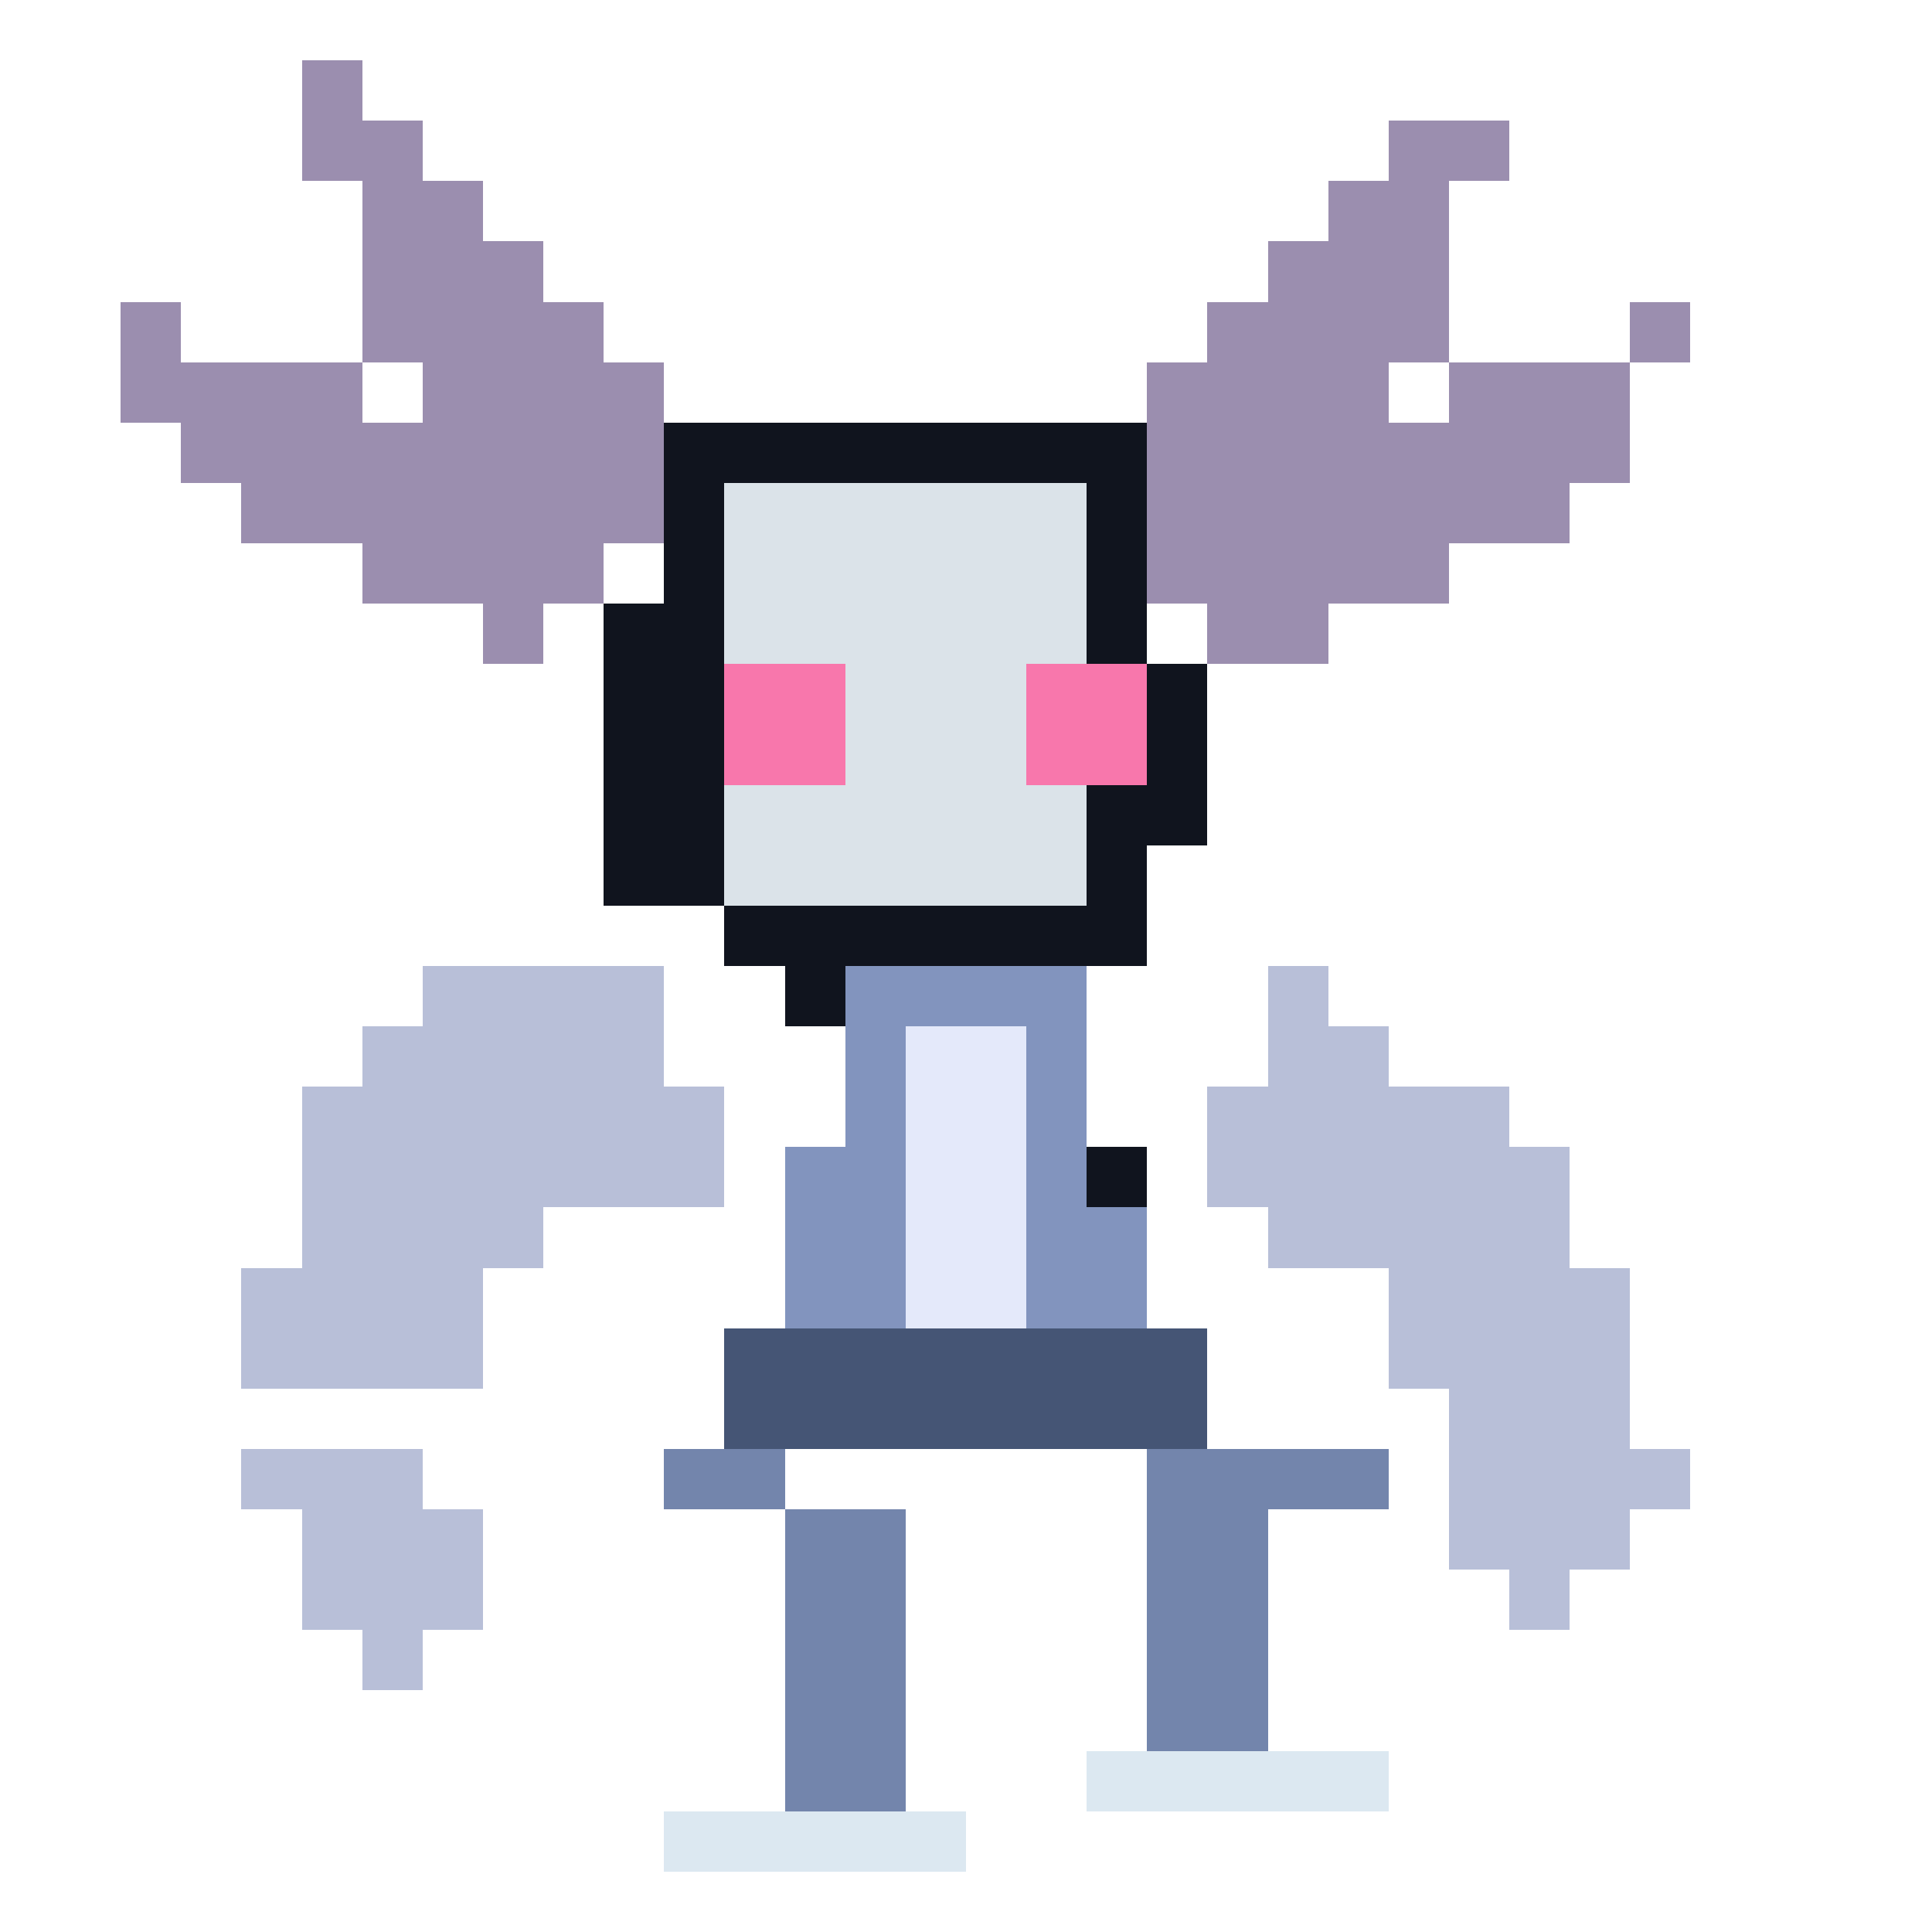
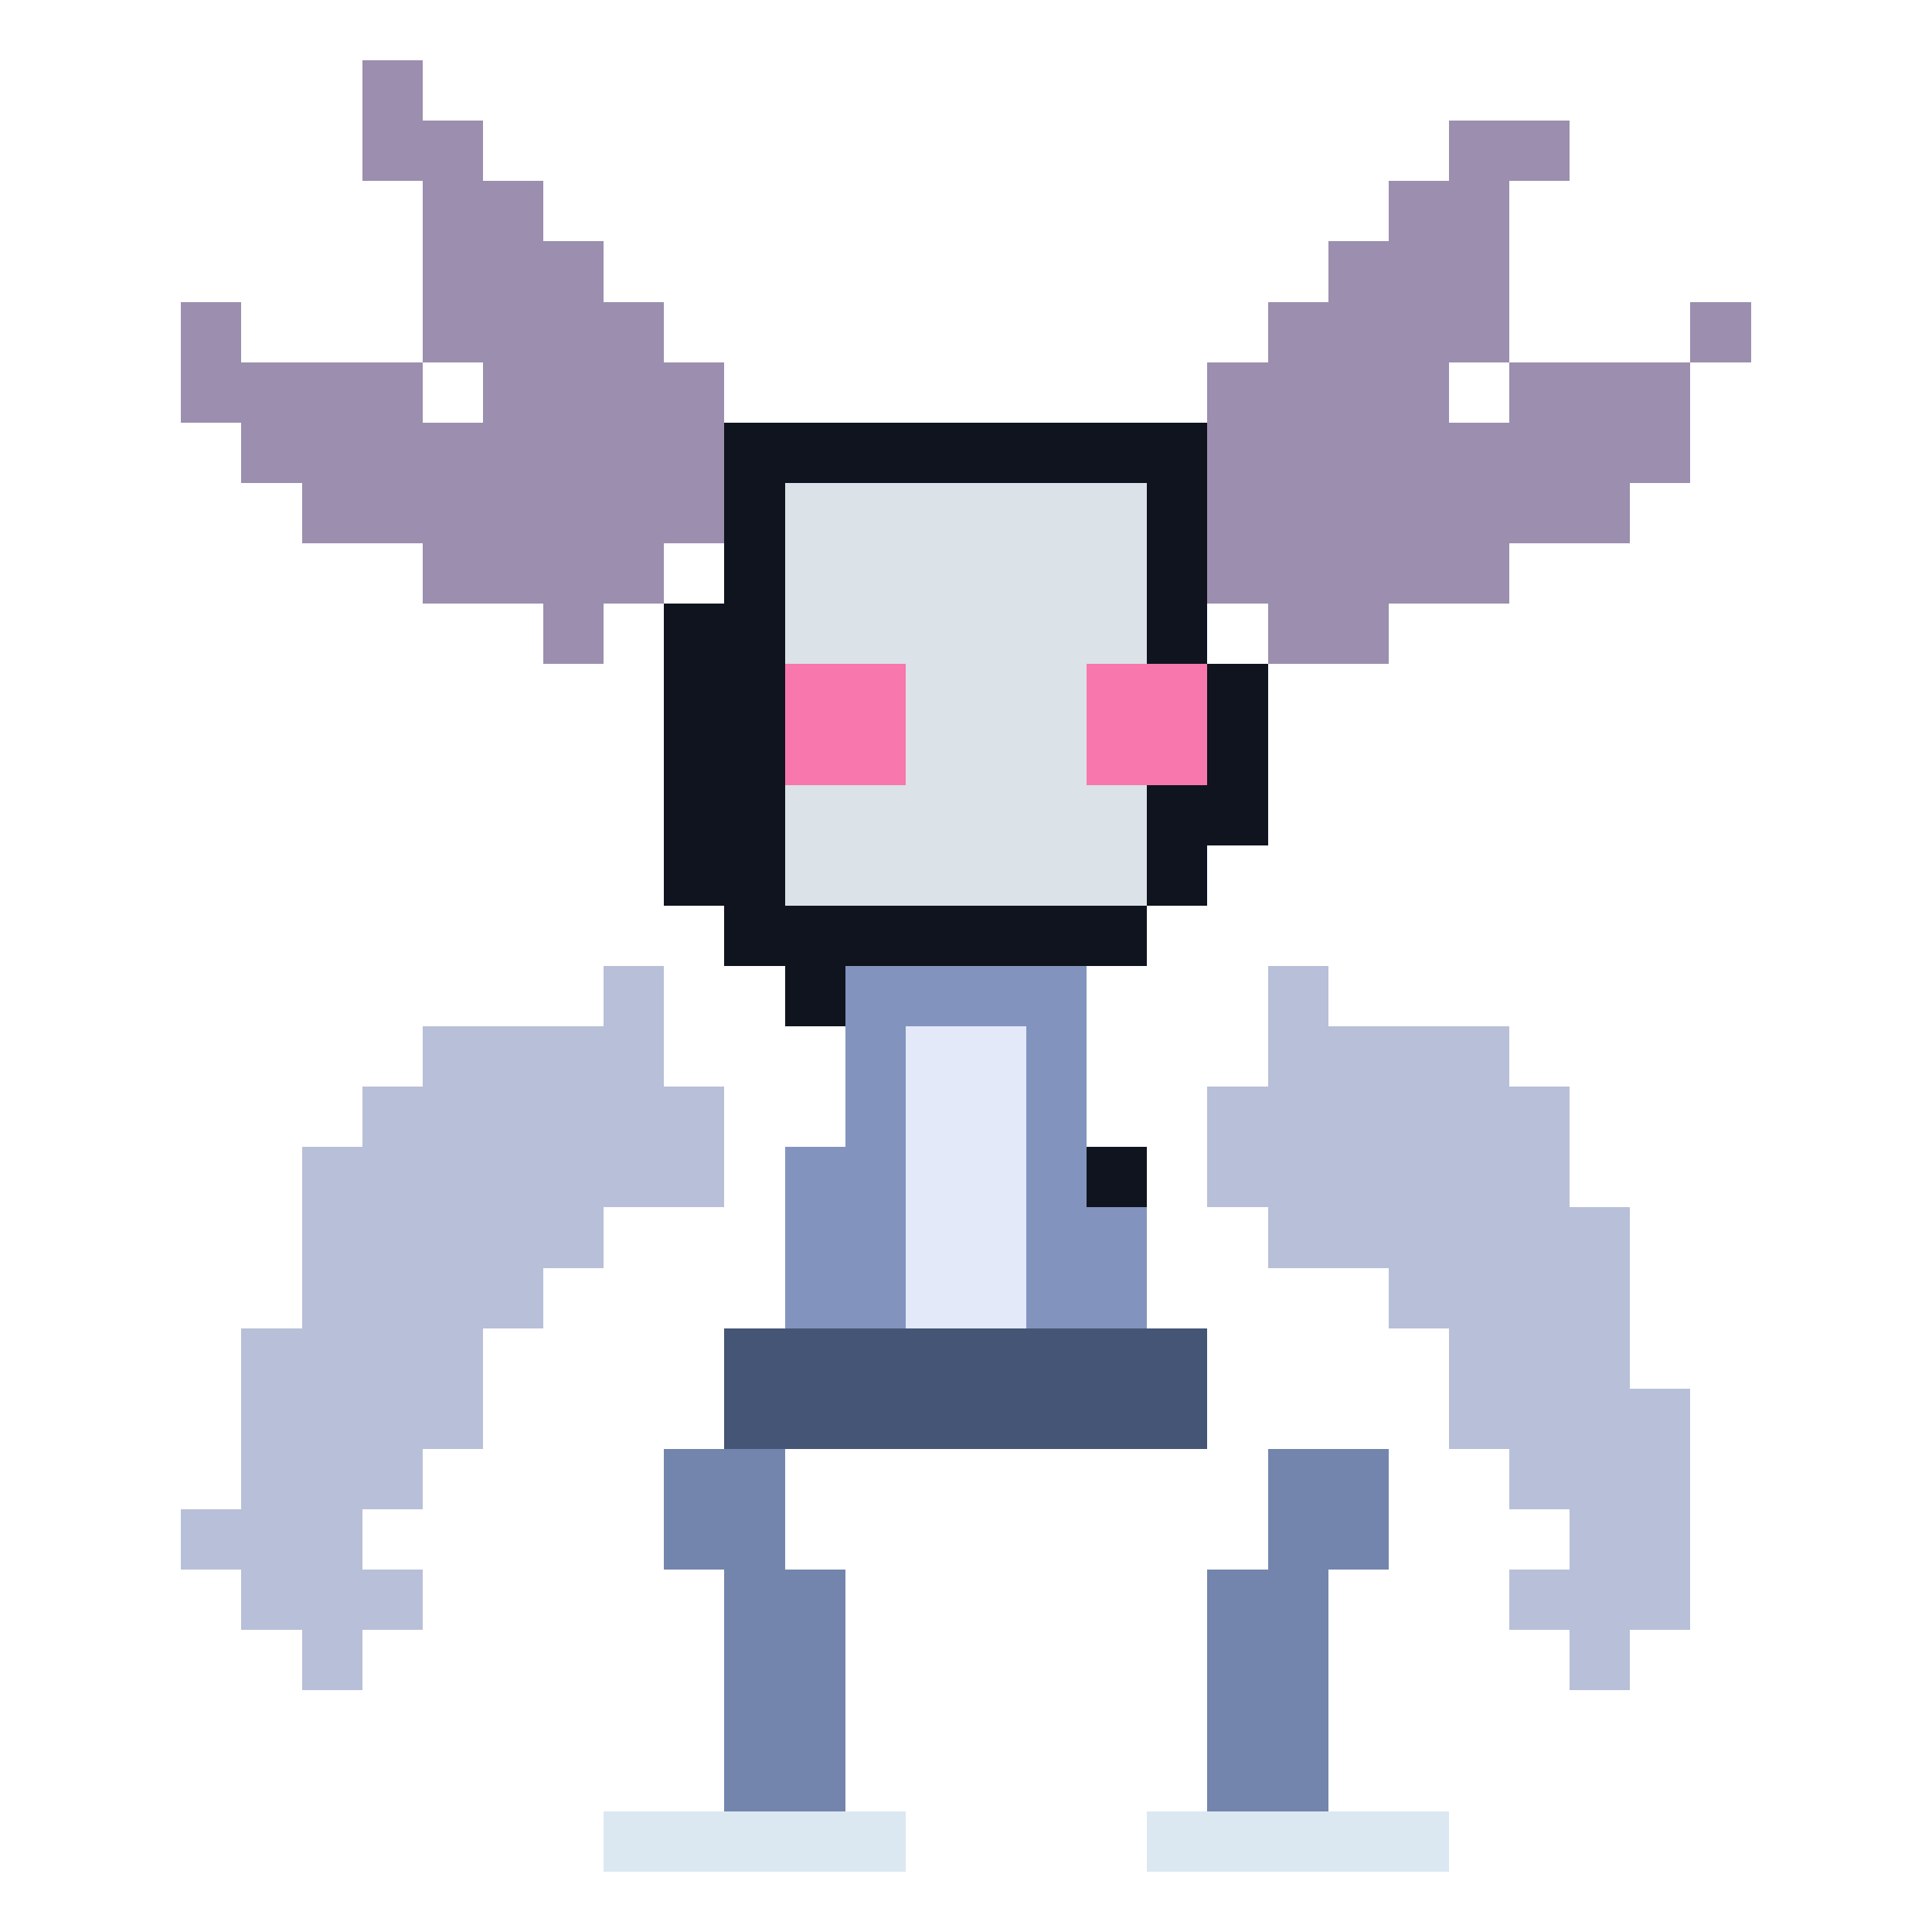
<svg xmlns="http://www.w3.org/2000/svg" width="32" height="32" viewBox="0 0 32 32" shape-rendering="crispEdges">
-   <rect x="5" y="1" width="1" height="1" fill="#9b8eaf" />
-   <rect x="5" y="2" width="2" height="1" fill="#9b8eaf" />
-   <rect x="23" y="2" width="2" height="1" fill="#9b8eaf" />
-   <rect x="6" y="3" width="2" height="1" fill="#9b8eaf" />
-   <rect x="22" y="3" width="2" height="1" fill="#9b8eaf" />
-   <rect x="6" y="4" width="3" height="1" fill="#9b8eaf" />
-   <rect x="21" y="4" width="3" height="1" fill="#9b8eaf" />
-   <rect x="2" y="5" width="1" height="1" fill="#9b8eaf" />
-   <rect x="6" y="5" width="4" height="1" fill="#9b8eaf" />
-   <rect x="20" y="5" width="4" height="1" fill="#9b8eaf" />
-   <rect x="27" y="5" width="1" height="1" fill="#9b8eaf" />
-   <rect x="2" y="6" width="4" height="1" fill="#9b8eaf" />
-   <rect x="7" y="6" width="4" height="1" fill="#9b8eaf" />
-   <rect x="19" y="6" width="4" height="1" fill="#9b8eaf" />
-   <rect x="24" y="6" width="3" height="1" fill="#9b8eaf" />
-   <rect x="3" y="7" width="8" height="1" fill="#9b8eaf" />
-   <rect x="11" y="7" width="8" height="1" fill="#10141e" />
-   <rect x="19" y="7" width="8" height="1" fill="#9b8eaf" />
-   <rect x="4" y="8" width="7" height="1" fill="#9b8eaf" />
-   <rect x="11" y="8" width="1" height="1" fill="#10141e" />
-   <rect x="12" y="8" width="6" height="1" fill="#dbe3e9" />
-   <rect x="18" y="8" width="1" height="1" fill="#10141e" />
-   <rect x="19" y="8" width="7" height="1" fill="#9b8eaf" />
-   <rect x="6" y="9" width="4" height="1" fill="#9b8eaf" />
-   <rect x="11" y="9" width="1" height="1" fill="#10141e" />
-   <rect x="12" y="9" width="6" height="1" fill="#dbe3e9" />
-   <rect x="18" y="9" width="1" height="1" fill="#10141e" />
-   <rect x="19" y="9" width="5" height="1" fill="#9b8eaf" />
-   <rect x="8" y="10" width="1" height="1" fill="#9b8eaf" />
-   <rect x="10" y="10" width="2" height="1" fill="#10141e" />
-   <rect x="12" y="10" width="6" height="1" fill="#dbe3e9" />
-   <rect x="18" y="10" width="1" height="1" fill="#10141e" />
-   <rect x="20" y="10" width="2" height="1" fill="#9b8eaf" />
-   <rect x="10" y="11" width="2" height="1" fill="#10141e" />
-   <rect x="12" y="11" width="2" height="1" fill="#f877ac" />
-   <rect x="14" y="11" width="3" height="1" fill="#dbe3e9" />
-   <rect x="17" y="11" width="2" height="1" fill="#f877ac" />
-   <rect x="19" y="11" width="1" height="1" fill="#10141e" />
-   <rect x="10" y="12" width="2" height="1" fill="#10141e" />
-   <rect x="12" y="12" width="2" height="1" fill="#f877ac" />
-   <rect x="14" y="12" width="3" height="1" fill="#dbe3e9" />
-   <rect x="17" y="12" width="2" height="1" fill="#f877ac" />
-   <rect x="19" y="12" width="1" height="1" fill="#10141e" />
-   <rect x="10" y="13" width="2" height="1" fill="#10141e" />
-   <rect x="12" y="13" width="6" height="1" fill="#dbe3e9" />
-   <rect x="18" y="13" width="2" height="1" fill="#10141e" />
-   <rect x="10" y="14" width="2" height="1" fill="#10141e" />
-   <rect x="12" y="14" width="6" height="1" fill="#dbe3e9" />
-   <rect x="18" y="14" width="1" height="1" fill="#10141e" />
+   <rect x="6" y="1" width="1" height="1" fill="#9b8eaf" />
+   <rect x="6" y="2" width="2" height="1" fill="#9b8eaf" />
+   <rect x="24" y="2" width="2" height="1" fill="#9b8eaf" />
+   <rect x="7" y="3" width="2" height="1" fill="#9b8eaf" />
+   <rect x="23" y="3" width="2" height="1" fill="#9b8eaf" />
+   <rect x="7" y="4" width="3" height="1" fill="#9b8eaf" />
+   <rect x="22" y="4" width="3" height="1" fill="#9b8eaf" />
+   <rect x="3" y="5" width="1" height="1" fill="#9b8eaf" />
+   <rect x="7" y="5" width="4" height="1" fill="#9b8eaf" />
+   <rect x="21" y="5" width="4" height="1" fill="#9b8eaf" />
+   <rect x="28" y="5" width="1" height="1" fill="#9b8eaf" />
+   <rect x="3" y="6" width="4" height="1" fill="#9b8eaf" />
+   <rect x="8" y="6" width="4" height="1" fill="#9b8eaf" />
+   <rect x="20" y="6" width="4" height="1" fill="#9b8eaf" />
+   <rect x="25" y="6" width="3" height="1" fill="#9b8eaf" />
+   <rect x="4" y="7" width="8" height="1" fill="#9b8eaf" />
+   <rect x="12" y="7" width="8" height="1" fill="#10141e" />
+   <rect x="20" y="7" width="8" height="1" fill="#9b8eaf" />
+   <rect x="5" y="8" width="7" height="1" fill="#9b8eaf" />
+   <rect x="12" y="8" width="1" height="1" fill="#10141e" />
+   <rect x="13" y="8" width="6" height="1" fill="#dbe3e9" />
+   <rect x="19" y="8" width="1" height="1" fill="#10141e" />
+   <rect x="20" y="8" width="7" height="1" fill="#9b8eaf" />
+   <rect x="7" y="9" width="4" height="1" fill="#9b8eaf" />
+   <rect x="12" y="9" width="1" height="1" fill="#10141e" />
+   <rect x="13" y="9" width="6" height="1" fill="#dbe3e9" />
+   <rect x="19" y="9" width="1" height="1" fill="#10141e" />
+   <rect x="20" y="9" width="5" height="1" fill="#9b8eaf" />
+   <rect x="9" y="10" width="1" height="1" fill="#9b8eaf" />
+   <rect x="11" y="10" width="2" height="1" fill="#10141e" />
+   <rect x="13" y="10" width="6" height="1" fill="#dbe3e9" />
+   <rect x="19" y="10" width="1" height="1" fill="#10141e" />
+   <rect x="21" y="10" width="2" height="1" fill="#9b8eaf" />
+   <rect x="11" y="11" width="2" height="1" fill="#10141e" />
+   <rect x="13" y="11" width="2" height="1" fill="#f877ac" />
+   <rect x="15" y="11" width="3" height="1" fill="#dbe3e9" />
+   <rect x="18" y="11" width="2" height="1" fill="#f877ac" />
+   <rect x="20" y="11" width="1" height="1" fill="#10141e" />
+   <rect x="11" y="12" width="2" height="1" fill="#10141e" />
+   <rect x="13" y="12" width="2" height="1" fill="#f877ac" />
+   <rect x="15" y="12" width="3" height="1" fill="#dbe3e9" />
+   <rect x="18" y="12" width="2" height="1" fill="#f877ac" />
+   <rect x="20" y="12" width="1" height="1" fill="#10141e" />
+   <rect x="11" y="13" width="2" height="1" fill="#10141e" />
+   <rect x="13" y="13" width="6" height="1" fill="#dbe3e9" />
+   <rect x="19" y="13" width="2" height="1" fill="#10141e" />
+   <rect x="11" y="14" width="2" height="1" fill="#10141e" />
+   <rect x="13" y="14" width="6" height="1" fill="#dbe3e9" />
+   <rect x="19" y="14" width="1" height="1" fill="#10141e" />
  <rect x="12" y="15" width="7" height="1" fill="#10141e" />
-   <rect x="7" y="16" width="4" height="1" fill="#b8bfd8" />
+   <rect x="10" y="16" width="1" height="1" fill="#b8bfd8" />
  <rect x="13" y="16" width="1" height="1" fill="#10141e" />
  <rect x="14" y="16" width="4" height="1" fill="#8294be" />
  <rect x="21" y="16" width="1" height="1" fill="#b8bfd8" />
-   <rect x="6" y="17" width="5" height="1" fill="#b8bfd8" />
+   <rect x="7" y="17" width="4" height="1" fill="#b8bfd8" />
  <rect x="14" y="17" width="1" height="1" fill="#8294be" />
  <rect x="15" y="17" width="2" height="1" fill="#e4e9fa" />
  <rect x="17" y="17" width="1" height="1" fill="#8294be" />
-   <rect x="21" y="17" width="2" height="1" fill="#b8bfd8" />
-   <rect x="5" y="18" width="7" height="1" fill="#b8bfd8" />
+   <rect x="21" y="17" width="4" height="1" fill="#b8bfd8" />
+   <rect x="6" y="18" width="6" height="1" fill="#b8bfd8" />
  <rect x="14" y="18" width="1" height="1" fill="#8294be" />
  <rect x="15" y="18" width="2" height="1" fill="#e4e9fa" />
  <rect x="17" y="18" width="1" height="1" fill="#8294be" />
-   <rect x="20" y="18" width="5" height="1" fill="#b8bfd8" />
+   <rect x="20" y="18" width="6" height="1" fill="#b8bfd8" />
  <rect x="5" y="19" width="7" height="1" fill="#b8bfd8" />
  <rect x="13" y="19" width="2" height="1" fill="#8294be" />
  <rect x="15" y="19" width="2" height="1" fill="#e4e9fa" />
  <rect x="17" y="19" width="1" height="1" fill="#8294be" />
  <rect x="18" y="19" width="1" height="1" fill="#10141e" />
  <rect x="20" y="19" width="6" height="1" fill="#b8bfd8" />
-   <rect x="5" y="20" width="4" height="1" fill="#b8bfd8" />
+   <rect x="5" y="20" width="5" height="1" fill="#b8bfd8" />
  <rect x="13" y="20" width="2" height="1" fill="#8294be" />
  <rect x="15" y="20" width="2" height="1" fill="#e4e9fa" />
  <rect x="17" y="20" width="2" height="1" fill="#8294be" />
-   <rect x="21" y="20" width="5" height="1" fill="#b8bfd8" />
-   <rect x="4" y="21" width="4" height="1" fill="#b8bfd8" />
+   <rect x="21" y="20" width="6" height="1" fill="#b8bfd8" />
+   <rect x="5" y="21" width="4" height="1" fill="#b8bfd8" />
  <rect x="13" y="21" width="2" height="1" fill="#8294be" />
  <rect x="15" y="21" width="2" height="1" fill="#e4e9fa" />
  <rect x="17" y="21" width="2" height="1" fill="#8294be" />
  <rect x="23" y="21" width="4" height="1" fill="#b8bfd8" />
  <rect x="4" y="22" width="4" height="1" fill="#b8bfd8" />
  <rect x="12" y="22" width="8" height="1" fill="#455575" />
-   <rect x="23" y="22" width="4" height="1" fill="#b8bfd8" />
+   <rect x="24" y="22" width="3" height="1" fill="#b8bfd8" />
+   <rect x="4" y="23" width="4" height="1" fill="#b8bfd8" />
  <rect x="12" y="23" width="8" height="1" fill="#455575" />
-   <rect x="24" y="23" width="3" height="1" fill="#b8bfd8" />
+   <rect x="24" y="23" width="4" height="1" fill="#b8bfd8" />
  <rect x="4" y="24" width="3" height="1" fill="#b8bfd8" />
  <rect x="11" y="24" width="2" height="1" fill="#7385ac" />
-   <rect x="19" y="24" width="4" height="1" fill="#7385ac" />
-   <rect x="24" y="24" width="4" height="1" fill="#b8bfd8" />
-   <rect x="5" y="25" width="3" height="1" fill="#b8bfd8" />
-   <rect x="13" y="25" width="2" height="1" fill="#7385ac" />
-   <rect x="19" y="25" width="2" height="1" fill="#7385ac" />
-   <rect x="24" y="25" width="3" height="1" fill="#b8bfd8" />
-   <rect x="5" y="26" width="3" height="1" fill="#b8bfd8" />
-   <rect x="13" y="26" width="2" height="1" fill="#7385ac" />
-   <rect x="19" y="26" width="2" height="1" fill="#7385ac" />
-   <rect x="25" y="26" width="1" height="1" fill="#b8bfd8" />
-   <rect x="6" y="27" width="1" height="1" fill="#b8bfd8" />
-   <rect x="13" y="27" width="2" height="1" fill="#7385ac" />
-   <rect x="19" y="27" width="2" height="1" fill="#7385ac" />
-   <rect x="13" y="28" width="2" height="1" fill="#7385ac" />
-   <rect x="19" y="28" width="2" height="1" fill="#7385ac" />
-   <rect x="13" y="29" width="2" height="1" fill="#7385ac" />
-   <rect x="18" y="29" width="5" height="1" fill="#dce8f1" />
-   <rect x="11" y="30" width="5" height="1" fill="#dce8f1" />
+   <rect x="21" y="24" width="2" height="1" fill="#7385ac" />
+   <rect x="25" y="24" width="3" height="1" fill="#b8bfd8" />
+   <rect x="3" y="25" width="3" height="1" fill="#b8bfd8" />
+   <rect x="11" y="25" width="2" height="1" fill="#7385ac" />
+   <rect x="21" y="25" width="2" height="1" fill="#7385ac" />
+   <rect x="26" y="25" width="2" height="1" fill="#b8bfd8" />
+   <rect x="4" y="26" width="3" height="1" fill="#b8bfd8" />
+   <rect x="12" y="26" width="2" height="1" fill="#7385ac" />
+   <rect x="20" y="26" width="2" height="1" fill="#7385ac" />
+   <rect x="25" y="26" width="3" height="1" fill="#b8bfd8" />
+   <rect x="5" y="27" width="1" height="1" fill="#b8bfd8" />
+   <rect x="12" y="27" width="2" height="1" fill="#7385ac" />
+   <rect x="20" y="27" width="2" height="1" fill="#7385ac" />
+   <rect x="26" y="27" width="1" height="1" fill="#b8bfd8" />
+   <rect x="12" y="28" width="2" height="1" fill="#7385ac" />
+   <rect x="20" y="28" width="2" height="1" fill="#7385ac" />
+   <rect x="12" y="29" width="2" height="1" fill="#7385ac" />
+   <rect x="20" y="29" width="2" height="1" fill="#7385ac" />
+   <rect x="10" y="30" width="5" height="1" fill="#dce8f1" />
+   <rect x="19" y="30" width="5" height="1" fill="#dce8f1" />
</svg>
